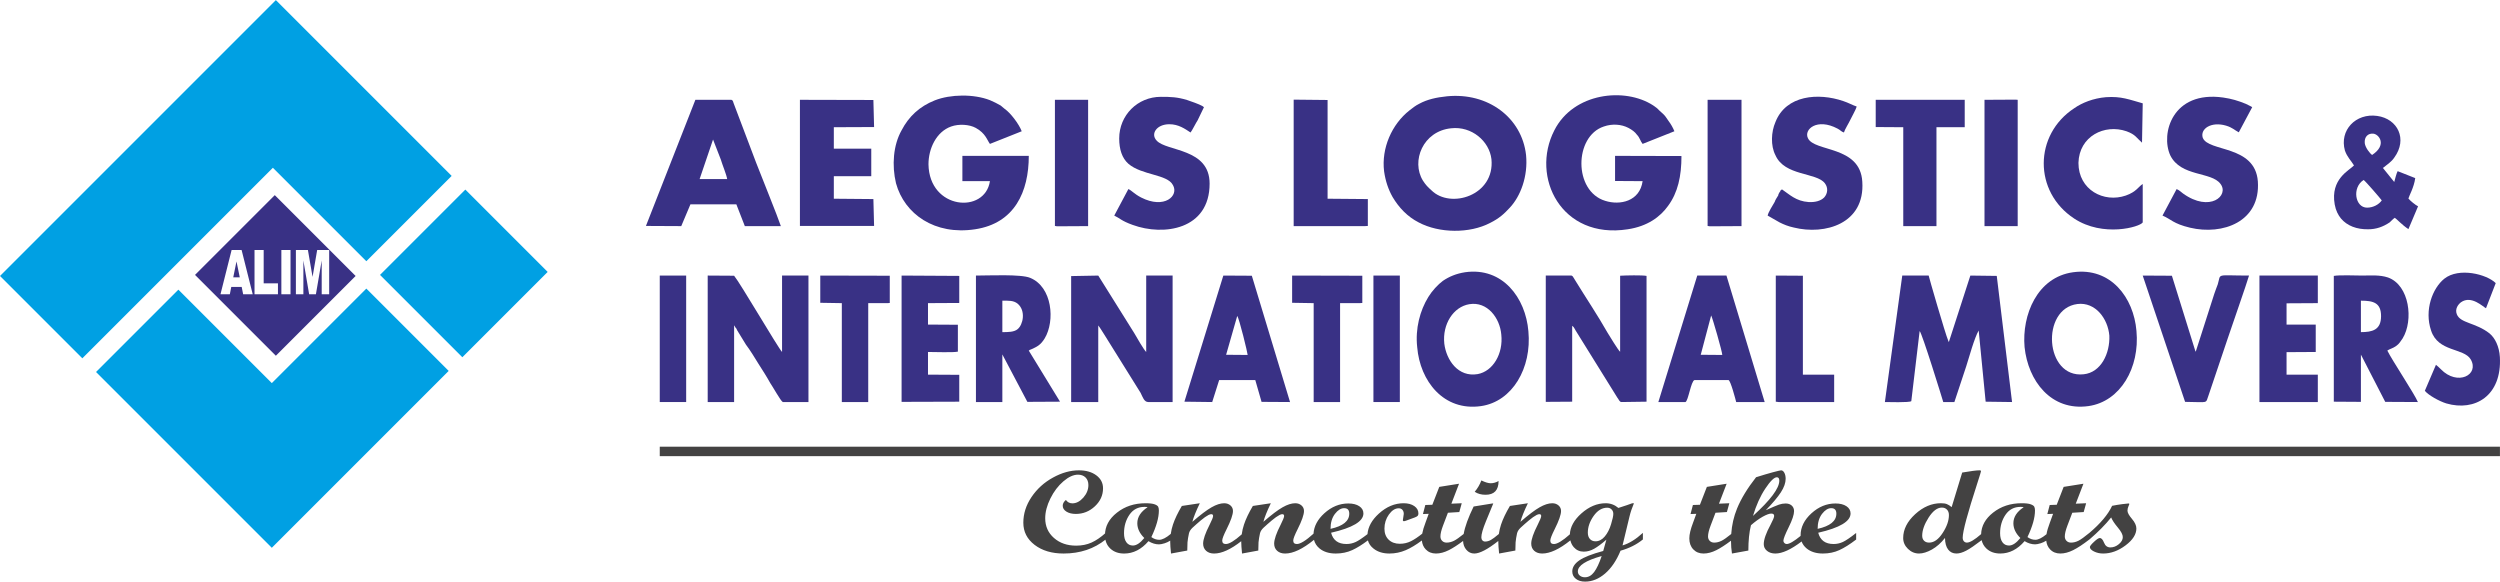
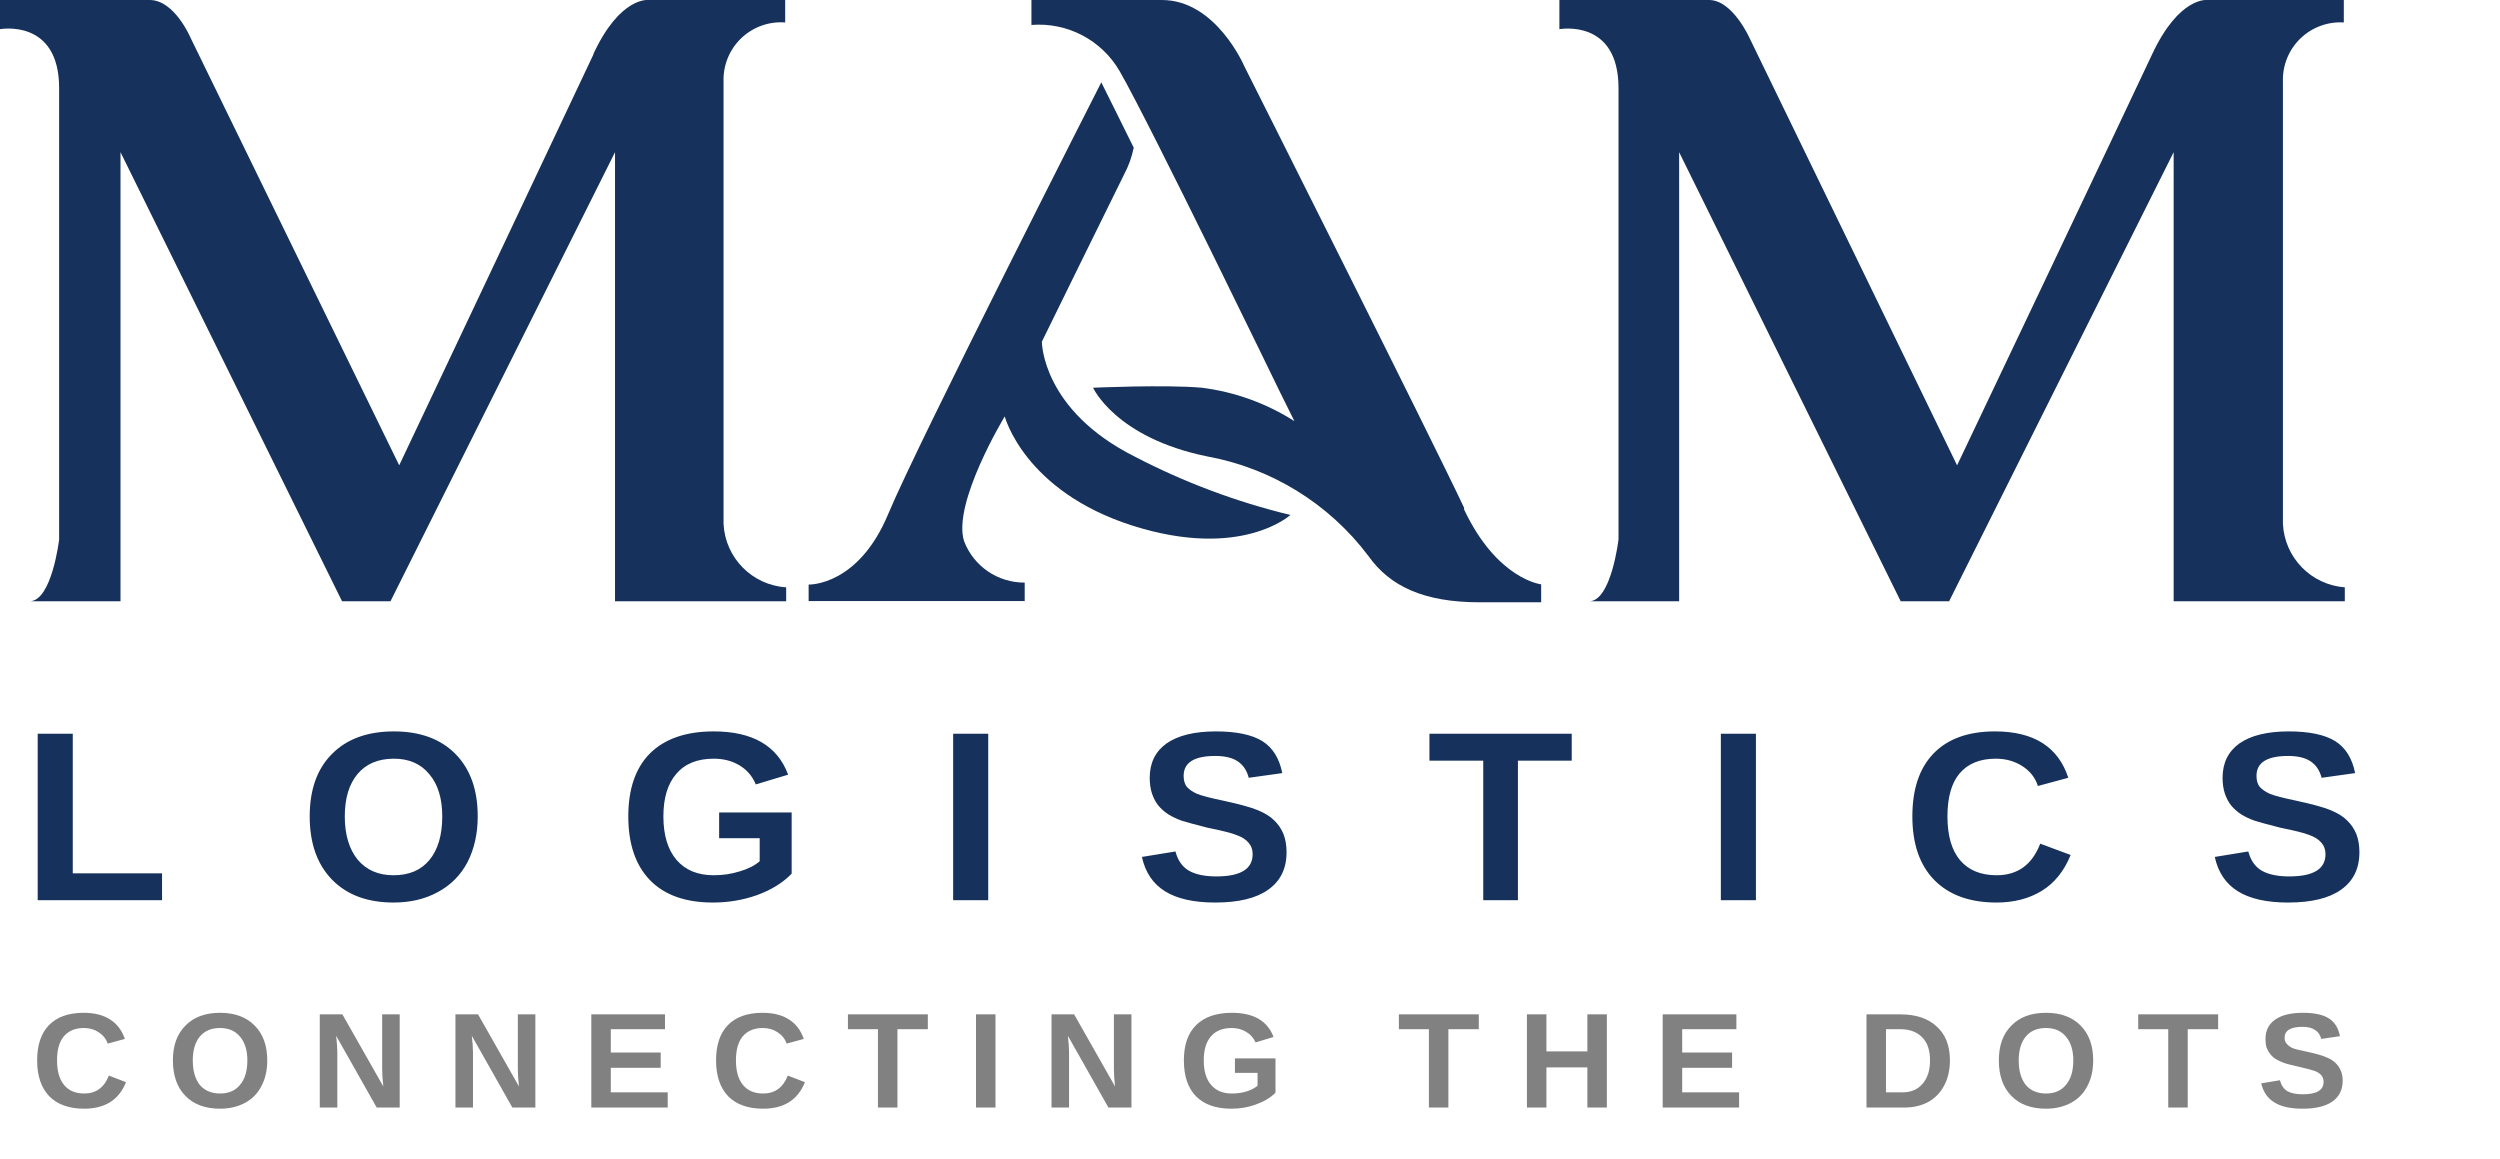
- <svg xmlns="http://www.w3.org/2000/svg" xml:space="preserve" width="5.041in" height="1.173in" version="1.1" style="shape-rendering:geometricPrecision; text-rendering:geometricPrecision; image-rendering:optimizeQuality; fill-rule:evenodd; clip-rule:evenodd" viewBox="0 0 4984.67 1159.43">
+ <svg xmlns="http://www.w3.org/2000/svg" viewBox="0 0 100.2 46.43">
  <defs>
-     <style type="text/css">
-    
-     .fil0 {fill:#393185}
-     .fil4 {fill:#FEFEFE;fill-rule:nonzero}
-     .fil1 {fill:#434242;fill-rule:nonzero}
-     .fil3 {fill:#00A0E3;fill-rule:nonzero}
-     .fil2 {fill:#393185;fill-rule:nonzero}
-    
-   </style>
+     <style>.cls-1{font-size:5.43px;fill:#818181;letter-spacing:0.28em;}.cls-1,.cls-3{font-family:Arial-BoldMT, Arial;font-weight:700;}.cls-2,.cls-3{fill:#16325c;}.cls-3{font-size:9.69px;letter-spacing:0.54em;}</style>
  </defs>
-   <g id="Layer_x0020_1">
-     <g id="_1873496474656">
-       <path class="fil0" d="M2885.02 191.79c-21.12,2.09 -39.41,6.29 -54.92,14.7 -8.46,4.2 -12.67,8.06 -19.73,13.31 -35.2,27.67 -56.32,75.3 -50.68,121.54 2.81,19.62 8.44,36.07 16.88,51.13 12.69,21.37 29.59,39.24 52.12,50.78 40.85,21.72 101.41,22.42 142.25,1.07 18.3,-9.11 28.17,-18.22 39.44,-30.49 21.11,-22.42 36.6,-62.34 32.37,-105.06 -8.44,-74.63 -76.05,-125.06 -157.75,-116.99zm8.46 63.74c40.83,-4.54 76.04,25.57 80.27,61.65 7.04,72.5 -81.68,99.82 -119.71,62 -7.04,-6.3 -11.27,-10.51 -16.91,-19.25 -23.94,-38.9 0,-98.79 56.34,-104.39z" />
-       <path class="fil0" d="M2051.26 310.53l-132.39 0 0 50.44 54.92 0c-9.85,65.84 -121.12,57.08 -122.52,-33.64 0,-31.18 15.5,-64.79 45.07,-75.29 15.5,-5.62 36.63,-4.22 49.3,2.8 19.71,10.86 22.54,24.51 28.16,31.86l63.39 -25.21c-5.64,-14.71 -22.54,-36.79 -33.8,-44.48 -2.83,-2.44 -5.64,-4.54 -8.46,-7.01 -7.04,-3.85 -14.07,-7.69 -21.13,-10.51 -32.38,-12.61 -78.86,-11.89 -109.85,0.35 -30.98,12.27 -52.11,32.58 -66.19,59.54 -16.9,29.78 -19.73,70.4 -11.26,105.78 16.9,61.65 77.45,104.03 157.74,91.75 78.86,-11.89 107.03,-74.93 107.03,-146.39z" />
-       <path class="fil0" d="M3352.62 310.88l-132.41 -0.35 0 50.09 54.94 0.35c-5.63,40.27 -45.07,48.68 -74.65,39.22 -63.37,-19.27 -61.97,-128.55 -2.82,-148.15 16.92,-5.97 35.22,-4.57 49.3,2.8 7.04,3.84 12.67,7.71 16.9,13.65 5.64,5.62 7.04,13.31 11.27,18.2l63.38 -25.21c-2.81,-7 -7.04,-14.36 -11.27,-19.96 -5.63,-8.06 -7.04,-11.21 -14.08,-17.18 -9.86,-8.39 -4.23,-5.59 -16.9,-14.36 -56.34,-36.78 -159.15,-25.57 -197.18,49.74 -47.88,93.17 14.1,217.85 146.47,197.19 39.44,-5.94 64.78,-24.85 80.28,-46.57 19.71,-26.61 26.77,-59.54 26.77,-99.47z" />
-       <path class="fil0" d="M1287.91 450.27l70.41 0.35 18.32 -43.44 91.55 0 16.9 43.44 71.83 0c-5.65,-17.51 -40.85,-104.38 -49.29,-126.43l-45.07 -119.1c-1.41,-4.56 -1.41,-4.91 -4.23,-6.31l-71.84 0 -98.58 251.49zm133.81 -172.32l15.49 39.92c2.81,9.81 11.25,29.78 12.67,38.87l-54.93 0 26.77 -78.79z" />
-       <path class="fil0" d="M4339.91 376.72l-28.17 52.88c16.9,7.02 21.14,16.13 54.93,24.17 64.78,15.43 140.83,-11.55 135.19,-92.45 -5.63,-72.85 -98.58,-58.15 -109.85,-86.86 -5.63,-17.87 16.9,-32.93 46.47,-24.17 12.67,3.85 15.5,8.05 25.36,13.31l26.75 -50.11c0,-0.33 -1.41,-0.68 -2.81,-1.74l-9.86 -4.89c-15.5,-6.32 -28.17,-10.16 -45.07,-12.61 -101.41,-14.36 -125.34,72.15 -105.61,115.25 21.11,43.06 81.68,32.21 99.98,56.73 18.3,23.46 -21.14,57.8 -74.64,19.27 -4.23,-3.14 -7.04,-6.31 -12.67,-8.76z" />
-       <path class="fil0" d="M2231.54 275.85c0,21.7 5.63,39.23 18.3,50.44 26.76,23.11 77.47,20.67 88.74,42.37 12.67,21.37 -16.9,48.69 -63.38,24.87 -14.09,-7.35 -18.32,-13.66 -25.36,-16.8l-28.17 52.88c11.27,5.27 14.1,10.51 36.63,18.57 61.97,22.77 153.51,9.46 153.51,-82.31 0,-71.11 -85.92,-63.75 -105.64,-85.82 -12.67,-13.31 0,-32.58 25.35,-32.58 18.32,0 31,9.11 42.26,16.47 2.81,-3.15 11.27,-20.32 14.08,-24.17 4.23,-8.41 8.46,-17.53 12.67,-26.28l-2.81 -2.1c-7.04,-4.2 -23.94,-9.79 -30.98,-12.26 -19.72,-5.94 -32.4,-6.3 -52.12,-6.3 -46.47,0 -83.08,36.77 -83.08,83.01z" />
-       <path class="fil0" d="M3552.61 377.07l0 0.7 -1.42 1.05c0,0.35 0,0.7 -1.4,0.7 0,1.05 0,2.11 -1.41,3.17 -1.4,2.8 -2.8,4.55 -2.8,6.65 -2.83,4.9 -5.66,8.41 -7.05,12.96 -4.22,7.37 -12.67,20.32 -14.08,27.31l23.94 13.66c8.44,4.21 16.9,7.71 28.17,10.16 61.97,15.42 142.25,-7.34 136.62,-91.41 -4.23,-72.5 -95.78,-58.84 -108.45,-86.86 -8.46,-17.52 18.31,-40.64 59.15,-18.92 5.64,2.8 7.05,5.97 12.68,7.71 1.42,-5.61 9.86,-18.92 12.69,-25.22 2.81,-6.31 11.27,-20.32 12.67,-26.61 -7.04,-2.12 -16.9,-7.71 -26.76,-10.86 -49.28,-16.83 -114.08,-12.27 -135.22,42.03 -8.44,19.27 -9.84,46.93 0,65.85 18.32,42.02 81.7,33.96 98.6,56.03 7.04,9.11 5.63,20.67 -1.4,28.36 -7.05,7.01 -18.32,9.81 -30.99,9.11 -25.35,-1.75 -38.03,-15.06 -53.52,-25.57z" />
-       <path class="fil0" d="M4693.54 329.6c-9.05,9.78 -47.48,26.94 -38.44,77.81 2.26,12.46 6.78,20.88 12.43,27.95 12.45,14.83 31.66,21.91 54.27,21.56 15.83,0 29.4,-4.71 42.97,-13.8 3.39,-3.03 6.77,-7.08 10.16,-9.1 3.4,2.02 14.7,14.49 27.13,22.57l19.24 -45.47c-4.54,-2.02 -15.83,-11.12 -19.24,-15.51 1.13,-5.04 11.31,-22.57 13.58,-40.74l-35.04 -13.83c-2.26,3.72 -5.66,17.53 -6.8,21.57l-22.6 -27.96c1.13,-0.67 1.13,-1.01 2.26,-1.69 6.79,-5.72 14.7,-10.44 20.34,-18.85 27.14,-37.05 6.8,-77.49 -33.91,-83.2 -42.96,-6.06 -75.75,28.63 -64.44,69.05 4.52,13.14 12.45,20.22 18.09,29.65zm26 84.21c-23.74,0 -30.52,-40.09 -6.79,-55.24 3.39,2.02 32.8,36.05 36.19,40.76 -5.66,8.09 -16.97,14.48 -29.4,14.48zm10.16 -105.08c-4.52,-3.03 -13.56,-14.5 -14.7,-23.58 -1.13,-12.81 6.79,-19.89 16.96,-18.88 11.31,1.01 28.28,22.24 -2.26,42.45z" />
-       <polygon class="fil0" points="1594.94,450.27 1742.82,450.27 1741.42,396.69 1662.54,395.99 1662.54,351.15 1737.19,351.15 1737.19,296.15 1662.54,296.15 1662.54,253.43 1742.82,253.08 1741.42,199.13 1594.94,198.78 " />
-       <path class="fil0" d="M4272.3 443.26l0 -76.7c-8.44,5.27 -12.67,15.77 -33.8,23.12 -43.67,15.05 -94.35,-11.21 -94.35,-65.13 1.41,-53.26 52.1,-78.12 95.76,-63.07 18.31,6.66 19.73,12.98 30.99,22.77l1.41 -78.45c-26.75,-7.36 -42.24,-14.36 -73.24,-12.26 -25.34,2.09 -47.88,11.2 -63.37,22.07 -80.28,52.53 -81.68,166.37 0,219.96 57.74,37.82 130.98,16.81 136.61,7.69z" />
-       <polygon class="fil0" points="3739.93,253.08 3794.85,253.44 3794.85,450.62 3861.05,450.62 3861.05,253.44 3917.39,253.44 3917.39,198.78 3739.93,198.78 " />
-       <polygon class="fil0" points="2579.41,450.62 2721.66,450.62 2727.29,450.27 2727.29,396.69 2647.02,395.99 2647.02,199.14 2579.41,198.44 " />
-       <polygon class="fil0" points="3404.73,450.27 3408.96,450.97 3472.34,450.62 3472.34,198.78 3404.73,198.78 " />
-       <polygon class="fil0" points="3956.83,450.62 4018.78,450.62 4023.01,450.62 4023.01,198.79 4018.78,198.44 3956.83,198.79 " />
-       <polygon class="fil0" points="2103.37,450.27 2107.6,450.97 2169.56,450.62 2169.56,198.78 2103.37,198.78 " />
-       <g>
-         <path class="fil0" d="M3758.22 801.38c5.54,0 48.48,1.4 52.65,-1.75l16.63 -139.74c4.15,1.74 45.72,136.59 47.1,141.49l22.17 0 23.56 -71.1c5.54,-17.51 16.63,-57.8 24.93,-71.46l13.86 141.86 52.65 0.7 -30.49 -251.49 -52.65 -0.68 -42.94 132.73 -1.39 -3.49c-5.53,-12.61 -38.8,-127.86 -38.8,-129.24l-52.64 0 -34.64 252.17z" />
-         <path class="fil0" d="M2135.73 550.24l0 251.14 54.04 0 0 -152.72c4.15,5.26 8.31,12.63 12.47,18.92l72.05 115.6c4.17,8.39 6.94,18.2 15.24,18.2l48.5 0 0 -252.17 -52.65 0 0 152.35c-4.15,-3.5 -19.4,-29.76 -23.55,-37.13l-72.05 -115.22 -54.04 1.03z" />
-         <path class="fil0" d="M1411.07 801.38l52.65 0 0 -153.07 2.77 4.56c1.38,1.4 2.77,3.15 2.77,4.55l18.01 29.43c9.71,12.96 16.63,24.87 24.95,38.17 8.3,12.96 16.62,25.92 23.54,38.53 4.15,5.61 20.78,35.73 24.93,37.82l51.27 0 0 -252.17 -52.65 0 0 152.35c-8.3,-8.76 -83.12,-136.95 -95.6,-152.02l-52.65 -0.33 0 252.17z" />
-         <path class="fil0" d="M3082.07 801.03l52.65 -0.35 0 -151.3c4.15,2.8 4.15,5.24 6.92,9.44l83.14 133.81c2.76,3.15 4.14,8.74 8.3,8.74l49.89 -0.7 0 -250.79c-8.31,-1.74 -41.56,-1.05 -52.65,-0.35l0 151.67c-4.16,-3.5 -20.78,-31.19 -24.94,-37.82 -19.4,-34.33 -44.35,-71.46 -65.13,-105.43 -1.39,-2.1 -1.39,-2.45 -2.76,-4.55 -2.77,-3.87 -1.39,-2.81 -4.17,-4.2l-51.25 0 0 251.82z" />
-         <path class="fil0" d="M4133.72 542.55c-72.05,9.8 -102.54,85.46 -97,149.2 6.94,67.26 52.65,128.2 127.47,117.7 63.75,-9.12 102.53,-76.7 95.62,-149.92 -5.55,-66.54 -51.27,-127.14 -126.08,-116.97zm8.3 63.39c36.03,-4.54 60.96,29.41 63.74,63.04 1.39,35.38 -16.63,73.55 -51.27,77.05 -77.6,8.42 -85.9,-130.63 -12.47,-140.09z" />
-         <path class="fil0" d="M2921.34 542.55c-18.01,2.79 -31.87,8.74 -44.35,17.15 -9.69,7.01 -22.17,20.67 -29.09,32.23 -16.62,26.96 -26.33,63.04 -22.18,100.17 5.56,67.26 52.65,128.2 127.49,117.34 62.34,-9.12 101.13,-76 94.21,-149.2 -5.54,-66.56 -51.27,-128.2 -126.09,-117.69zm8.31 63.74c36.03,-5.96 60.98,27.67 63.74,60.59 4.15,38.17 -16.63,73.21 -47.12,78.8 -38.79,6.66 -62.34,-27.66 -66.51,-60.58 -4.15,-38.89 18.02,-73.55 49.89,-78.82z" />
-         <path class="fil0" d="M4653.3 800.68l54.04 0.35 0 -94.22 48.5 94.22 65.11 0.35c-6.92,-16.46 -51.27,-83.01 -60.96,-102.62 4.15,-3.15 11.07,-4.21 18.01,-9.46 5.54,-3.85 8.3,-8.77 12.48,-14.71 22.16,-36.08 13.86,-106.13 -29.1,-121.54 -16.63,-5.61 -34.64,-3.85 -51.27,-3.85 -12.47,0 -45.71,-1.42 -56.8,0.68l0 250.78zm54.04 -201.41c24.94,0 40.18,4.22 40.18,30.83 0,28.01 -18.02,31.88 -40.18,31.88l0 -62.71z" />
-         <path class="fil0" d="M1945.9 550.25l0 251.13 52.65 0 0 -94.92 49.89 94.57 65.11 -0.35 -62.34 -101.92c0,0 1.39,-0.7 1.39,-0.35l0 -0.7c2.77,-1.39 0,0 2.77,-1.06 12.47,-5.6 19.4,-8.75 27.72,-22.4 20.78,-34.68 15.24,-102.29 -29.1,-120.49 -18.02,-7.71 -83.14,-4.54 -108.08,-4.54l0 1.03zm52.65 49.03c12.48,0 22.16,-0.7 30.49,5.97 16.62,14.01 11.07,41.69 0,50.78 -6.94,5.96 -19.4,5.96 -30.49,5.96l0 -62.71z" />
-         <path class="fil0" d="M3306.52 801.38l54.04 0c5.56,-1.75 11.09,-42.02 18.01,-43.77l67.9 0c4.15,1.06 13.86,38.18 15.25,43.77l56.8 0 -76.2 -252.17 -58.2 0 -77.59 252.17zm105.3 -172.67c2.77,4.9 22.17,72.5 22.17,78.79l-42.95 -0.35 20.78 -78.44z" />
-         <path class="fil0" d="M2361.57 800.68l55.41 0.7 13.86 -43.77 72.05 0 12.48 43.42 56.8 0.35 -76.2 -251.84 -56.81 -0.33 -77.6 251.47zm105.3 -170.93c4.15,5.25 20.8,74.25 20.8,77.75l-42.96 -0.35 22.16 -77.4z" />
-         <path class="fil0" d="M4356.78 801.03c48.5,0.35 40.18,4.57 47.12,-14.01l37.41 -111.03c6.92,-21.02 38.79,-111.75 42.95,-126.78 -67.88,0 -55.42,-5.26 -62.34,17.51 -2.77,6.3 -4.15,11.9 -6.93,18.9l-36.04 112.45c-1.38,3.15 0,1.39 -1.38,2.8l-47.09 -151.32 -58.2 -0.33 84.52 251.82z" />
-         <path class="fil0" d="M4856.97 727.13l-22.16 51.83c6.93,8.76 29.1,21.02 42.94,25.22 56.83,16.48 110.87,-15.06 106.69,-92.46 -1.38,-21.37 -9.69,-38.17 -20.78,-47.28 -27.71,-21.72 -58.19,-19.97 -65.11,-38.17 -4.17,-10.51 2.77,-19.62 8.31,-23.82 20.78,-14.71 44.35,9.46 49.88,11.91l19.4 -50.11c-18.01,-17.85 -73.43,-31.86 -102.54,-8.74 -23.54,18.9 -40.18,62.69 -26.32,103.32 13.86,43.09 65.11,34.33 78.97,57.45 18.01,30.84 -26.32,53.93 -59.57,19.62 -4.15,-3.87 -5.54,-5.61 -9.71,-8.76z" />
-         <polygon class="fil0" points="4505.03,801.38 4621.43,801.38 4621.43,746.75 4559.09,746.75 4559.09,701.92 4617.27,701.56 4617.27,646.93 4559.09,646.93 4559.09,604.54 4621.43,604.19 4621.43,549.21 4505.03,549.21 " />
-         <path class="fil0" d="M1797.65 801.03l114.99 -0.35 0 -53.58 -62.34 -0.35 0 -45.19c12.47,0 51.26,1.4 59.58,-0.7l0 -53.58 -59.58 -0.35 0 -42.74 62.34 -0.35 0 -53.95 -114.99 -0.68 0 251.82z" />
-         <polygon class="fil0" points="2576.33,603.49 2619.29,604.19 2619.29,801.38 2671.95,801.38 2671.95,604.19 2710.74,604.19 2716.27,603.84 2716.27,549.54 2576.33,549.21 " />
-         <polygon class="fil0" points="1635.52,603.49 1678.48,604.19 1678.48,801.38 1731.14,801.38 1731.14,604.19 1769.93,604.19 1774.08,603.84 1774.08,549.54 1635.52,549.21 " />
-         <polygon class="fil0" points="3540.68,800.68 3546.23,801.38 3657.08,801.38 3657.08,751.3 3657.08,746.75 3594.71,746.75 3594.71,549.54 3540.68,549.21 " />
-         <polygon class="fil0" points="2738.44,801.38 2791.09,801.38 2791.09,549.21 2738.44,549.21 " />
-         <polygon class="fil0" points="1315.47,550.24 1315.47,801.38 1368.13,801.38 1368.13,549.22 1315.47,549.22 " />
-       </g>
-       <path class="fil1" d="M2204.72 1075.32c-23.22,18.74 -51.23,28.1 -84.03,28.1 -23.48,0 -42.73,-5.73 -57.78,-17.21 -15.01,-11.49 -22.53,-26.2 -22.53,-44.21 0,-17.93 5.42,-35 16.31,-51.16 10.88,-16.16 25.07,-29.09 42.68,-38.77 17.57,-9.69 34.82,-14.53 51.78,-14.53 14.19,0 25.78,3.32 34.71,9.95 8.97,6.65 13.44,15.26 13.44,25.9 0,13.82 -5.42,25.77 -16.25,35.88 -10.8,10.12 -23.49,15.2 -37.98,15.2 -7.63,0 -13.89,-1.54 -18.8,-4.61 -4.88,-3.06 -7.33,-7 -7.33,-11.79 0,-4.14 2.11,-7.98 6.31,-11.49 3.17,4.52 7.49,6.8 12.94,6.8 7.82,0 15.1,-3.83 21.84,-11.44 6.7,-7.63 10.08,-15.98 10.08,-25.03 0,-6.33 -1.91,-11.37 -5.68,-15.13 -3.75,-3.71 -8.77,-5.58 -15.03,-5.58 -9.1,0 -18.82,4.41 -29.15,13.28 -10.34,8.83 -18.97,20.19 -25.88,34.1 -6.88,13.86 -10.35,27.05 -10.35,39.59 0,15.93 5.83,29.02 17.41,39.21 11.6,10.23 26.34,15.34 44.25,15.34 11.38,0 21.61,-2.07 30.69,-6.16 9.14,-4.14 18.57,-10.59 28.35,-19.37l0 13.13zm2006.52 -67.03c6.78,-1.37 13.61,-2.49 20.47,-3.36 6.83,-0.89 10.94,-1.32 12.33,-1.32 0.97,0 1.46,0.32 1.46,0.9 0,1.17 -0.41,2.34 -1.21,3.56 -1.59,3.51 -2.4,6.86 -2.4,10.04 0.09,3.97 3.06,9.37 8.92,16.23 5.88,6.88 8.83,13.24 8.83,19.14 0,11.64 -7.17,22.89 -21.56,33.71 -14.35,10.8 -29.26,16.23 -44.67,16.23 -6.66,0 -12.72,-1.35 -18.25,-4.09 -5.47,-2.74 -8.22,-5.66 -8.22,-8.79 0,-1.83 2.7,-5.31 8.17,-10.38 5.42,-5.13 9.33,-7.67 11.69,-7.67 3.11,0 5.92,3.12 8.39,9.39 2.45,6.24 6.66,9.37 12.64,9.37 6.02,0 11.64,-2.15 16.86,-6.48 5.27,-4.34 7.88,-8.99 7.88,-14 0.11,-4.79 -3.21,-11.2 -9.88,-19.17 -6.72,-8 -11.14,-14.7 -13.3,-20.11 -11.39,14.24 -25.79,28.85 -43.24,43.82l-0.39 0 0 0.23c-12.33,9.52 -23.02,16.55 -31.99,21.07 -9.03,4.54 -17.61,6.8 -25.74,6.8 -8.44,0 -15.25,-2.78 -20.47,-8.32 -4.33,-4.56 -6.87,-10.31 -7.63,-17.25 -3.78,2.33 -7.48,4.04 -11.06,5.14 -4.72,1.46 -8.42,2.15 -11.14,2.15 -7.02,0 -14.05,-2.15 -20.96,-6.41 -14.1,16.45 -30.31,24.69 -48.51,24.69 -11.4,0 -20.57,-3.31 -27.65,-9.99 -4.82,-4.54 -7.98,-10.09 -9.51,-16.63 -13.31,10.2 -23.49,17.16 -30.64,20.84 -7.36,3.87 -13.88,5.78 -19.61,5.78 -6.91,0 -12.44,-2.66 -16.49,-7.91 -4.07,-5.28 -6.18,-13.01 -6.28,-23.16 -8.02,10.15 -16.76,17.88 -26.18,23.16 -9.43,5.26 -18.02,7.91 -25.63,7.91 -8.33,0 -15.66,-3.07 -22.04,-9.25 -6.36,-6.17 -9.53,-13.4 -9.53,-21.63 0,-17.11 7.97,-32.93 23.88,-47.54 15.91,-14.56 33.02,-21.86 51.32,-21.86 5.07,0 9.08,0.59 11.94,1.76 2.92,1.17 6.08,3.2 9.5,6.01l21.01 -68.93c17.11,-2.95 28.6,-4.44 34.57,-4.44 1.95,0 2.92,0.62 2.92,1.84 0,0.82 -2.41,8.74 -7.28,23.75 -19.48,59.98 -29.21,96.22 -29.21,108.76 0,2.95 0.81,5.31 2.36,7.1 1.55,1.76 3.61,2.65 6.12,2.65 5.87,0 15.28,-5.61 28.24,-16.86 0.63,-16.58 8.55,-30.82 23.79,-42.83 15.86,-12.54 34.82,-18.79 56.9,-18.79 8.33,0 14.38,0.7 18.26,2.14 3.92,1.42 6.26,3.09 7.17,5.01 0.84,1.95 1.31,4.38 1.31,7.3 0,14.42 -5.02,32.09 -15,53.03 4.96,3.59 10.22,5.4 15.69,5.4 5.89,0 13.34,-3.7 22.25,-11.08 1.08,-6.54 3.34,-14.27 6.78,-23.22l6.38 -17.48 -11.49 0.47 4.72 -18.05 14 -0.47 13.83 -35.66 39.43 -6.28 -15.28 39.79 20.66 -0.9 -4.87 17.57 -22.74 1.41 -9.83 25.9c-3.36,8.9 -5.08,16.02 -5.08,21.36 0,3.59 1.16,6.57 3.47,8.83 2.27,2.31 5.27,3.43 8.88,3.43 5.03,0 9.95,-1.23 14.86,-3.71 4.91,-2.49 12.08,-7.65 21.61,-15.5l0 0.04c22.36,-18.95 37.52,-37.01 45.49,-54.18zm-176.26 2.82c-1.5,-0.46 -3.61,-0.7 -6.31,-0.7 -12.74,0 -22.73,5.23 -29.95,15.73 -7.17,10.47 -10.78,22.73 -10.78,36.75 0,7.77 1.56,13.82 4.72,18.12 3.11,4.34 7.47,6.48 13.08,6.48 6.94,0 14.49,-4.99 22.63,-15.03 -9.27,-9.1 -13.94,-18.9 -13.94,-29.41 0,-12.34 6.87,-22.99 20.56,-31.94zm-188.43 70.52c9.58,0 18.52,-6.36 26.84,-19.13 8.33,-12.73 12.5,-24.68 12.5,-35.8 0,-4.52 -1.3,-8.16 -3.92,-10.85 -2.61,-2.71 -5.97,-4.02 -10.19,-4.02 -9.08,0 -17.91,6.68 -26.44,19.98 -8.47,13.33 -12.74,25.4 -12.74,36.14 0,4.21 1.25,7.56 3.77,10.04 2.45,2.45 5.86,3.66 10.17,3.66zm-145.67 -6.08c-12.45,9.52 -23.58,16.55 -33.51,21.07 -9.88,4.54 -20.82,6.8 -32.76,6.8 -13.3,0 -24.02,-3.31 -32.21,-9.95 -4.85,-3.97 -8.27,-8.66 -10.25,-14.08 -21.01,16.03 -38.46,24.04 -52.38,24.04 -6.66,0 -12.19,-1.76 -16.55,-5.31 -4.38,-3.54 -6.52,-8.03 -6.52,-13.43 0,-9.13 4.51,-22.02 13.53,-38.66 4.78,-8.98 7.19,-14.85 7.19,-17.58 0,-3.12 -1.92,-4.69 -5.72,-4.69 -3.91,0 -9.58,2.09 -17.05,6.21 -7.44,4.2 -15.26,9.85 -23.48,17 -3.47,14.01 -5.17,30.84 -5.17,50.53l-32.71 5.93c-1.23,-7.85 -1.89,-16.37 -1.91,-25.59 -11.08,8.37 -20.77,14.63 -29.01,18.79 -9.03,4.54 -17.61,6.8 -25.74,6.8 -8.42,0 -15.25,-2.78 -20.46,-8.32 -5.27,-5.55 -7.88,-12.84 -7.88,-21.91 0,-7.96 2.52,-18.41 7.53,-31.47l6.38 -17.48 -11.5 0.47 4.72 -18.05 14 -0.47 13.85 -35.66 39.43 -6.28 -15.3 39.79 20.66 -0.9 -4.86 17.57 -22.74 1.41 -9.83 25.9c-3.36,8.9 -5.06,16.02 -5.06,21.36 0,3.59 1.14,6.57 3.45,8.83 2.27,2.31 5.27,3.43 8.88,3.43 5.02,0 9.94,-1.23 14.86,-3.71 4.47,-2.26 10.79,-6.73 19.06,-13.42 1.24,-17.96 5.11,-34.87 11.62,-50.79 8.02,-19.64 20.68,-40.44 37.93,-62.43 12.85,-4.06 23.99,-7.35 33.51,-9.92 9.58,-2.54 15,-3.82 16.41,-3.82 2.5,0 4.64,1.6 6.41,4.79 1.76,3.26 2.65,7.26 2.65,12.07 0,8.14 -3.15,17.1 -9.53,26.96 -6.36,9.8 -16.41,21.71 -29.99,35.62 13.08,-5.86 21.82,-9.53 26.13,-11.06 4.36,-1.52 8.77,-2.3 13.36,-2.3 5,0 9.07,1.4 12.19,4.17 3.05,2.81 4.61,6.48 4.61,11.09 0,6.88 -3.5,17.5 -10.63,31.91 -7.12,14.37 -10.64,23.39 -10.64,27.13 0,1.72 0.65,3.21 1.95,4.53 1.3,1.33 2.86,2 4.61,2 5.38,0 14.62,-5.4 27.75,-16.17l-0.01 -1.06c0,-16.21 7.22,-30.86 21.61,-43.98 14.4,-13.08 30.35,-19.64 47.92,-19.64 9.08,0 16.41,1.83 21.88,5.49 5.45,3.64 8.22,8.45 8.22,14.43 0,15.76 -21.47,28.57 -64.47,38.42 3.91,15 14.16,22.5 30.66,22.5 6.42,0 12.6,-1.37 18.46,-4.06 5.83,-2.71 14.69,-8.68 26.49,-17.97l0 13.13zm-76.75 -21.33c24.88,-5.48 37.32,-15.58 37.32,-30.3 0,-7.32 -3.41,-10.94 -10.19,-10.94 -6.42,0 -12.55,3.83 -18.41,11.44 -5.81,7.66 -8.72,17.58 -8.72,29.8zm-128.87 -25.81c34.96,-31.71 52.43,-55.11 52.43,-70.19 0,-4.55 -1.61,-6.86 -4.86,-6.86 -5.36,0 -13.05,7.53 -23.02,22.56 -10.05,15.08 -18.21,33.25 -24.54,54.49zm-219.49 46.91c-12.46,10.15 -27.29,17.65 -44.61,22.44 -8.12,19.77 -18.45,34.95 -30.94,45.65 -12.5,10.67 -25.74,16.02 -39.73,16.02 -7.67,0 -13.86,-1.87 -18.52,-5.63 -4.72,-3.71 -7.06,-8.63 -7.06,-14.71 0,-8.17 4.65,-15.52 14.03,-21.99 9.34,-6.48 25.24,-12.73 47.65,-18.76l6.33 -22.56c-9.39,8.23 -17.5,14.24 -24.38,18.12 -6.86,3.85 -13.75,5.78 -20.72,5.78 -8.13,0 -14.74,-2.98 -19.96,-8.93 -3.29,-3.8 -5.54,-8.31 -6.74,-13.56 -21.76,17.49 -40.5,26.23 -56.18,26.23 -6.52,0 -11.83,-1.79 -15.85,-5.38 -4.01,-3.59 -6.02,-8.43 -6.02,-14.44 0,-8.21 4.32,-20.74 12.94,-37.65 4.63,-9.1 6.93,-14.88 6.93,-17.33 0,-2.47 -1.25,-3.68 -3.71,-3.68 -1.36,0 -3.17,0.54 -5.42,1.61 -2.06,1.09 -4.47,2.57 -7.23,4.49 -2.46,1.75 -5.16,3.9 -8.22,6.4 -2.61,2.15 -5.47,4.61 -8.55,7.35l-8.23 7.46c-3.61,3.48 -5.86,7.1 -6.77,10.92 -1.45,6.48 -2.42,12.46 -2.9,17.88 -0.31,4.06 -0.47,9.53 -0.47,16.42l-32.41 5.96c-1.05,-10.3 -1.61,-17.95 -1.61,-23 0,-0.69 0.01,-1.38 0.02,-2.06 -21.17,16.7 -37.1,25.06 -47.92,25.06 -6.26,0 -11.53,-2.49 -15.84,-7.48 -4.1,-4.74 -6.25,-10.59 -6.47,-17.6 -10.8,8.11 -20.26,14.21 -28.33,18.28 -9.05,4.54 -17.63,6.8 -25.74,6.8 -8.44,0 -15.26,-2.78 -20.47,-8.32 -4.42,-4.65 -6.97,-10.54 -7.68,-17.67 -11.57,8.64 -22.23,15.05 -31.97,19.24 -10.44,4.49 -21.33,6.75 -32.66,6.75 -12.74,0 -23.28,-3.24 -31.55,-9.72 -5.91,-4.59 -9.69,-10.1 -11.38,-16.49 -11.55,8.68 -21.97,15.15 -31.3,19.41 -9.88,4.54 -20.83,6.8 -32.76,6.8 -13.3,0 -24.02,-3.31 -32.21,-9.95 -5.8,-4.75 -9.57,-10.54 -11.26,-17.37 -22.33,18.23 -41.53,27.33 -57.52,27.33 -6.53,0 -11.85,-1.79 -15.85,-5.38 -4.03,-3.59 -6.02,-8.43 -6.02,-14.44 0,-8.21 4.3,-20.74 12.94,-37.65 4.61,-9.1 6.91,-14.88 6.91,-17.33 0,-2.47 -1.25,-3.68 -3.7,-3.68 -1.35,0 -3.16,0.54 -5.42,1.61 -2.06,1.09 -4.47,2.57 -7.24,4.49 -2.45,1.75 -5.16,3.9 -8.22,6.4 -2.61,2.15 -5.47,4.61 -8.53,7.35l-8.23 7.46c-3.61,3.48 -5.88,7.1 -6.77,10.92 -1.46,6.48 -2.41,12.46 -2.91,17.88 -0.3,4.06 -0.45,9.53 -0.45,16.42l-32.41 5.96c-1.05,-10.3 -1.61,-17.95 -1.61,-23l0.01 -1.61c-20.89,16.41 -38.95,24.6 -54.13,24.6 -6.52,0 -11.83,-1.79 -15.85,-5.38 -4.01,-3.59 -6.02,-8.43 -6.02,-14.44 0,-8.21 4.32,-20.74 12.96,-37.65 4.61,-9.1 6.91,-14.88 6.91,-17.33 0,-2.47 -1.25,-3.68 -3.72,-3.68 -1.35,0 -3.14,0.54 -5.41,1.61 -2.06,1.09 -4.47,2.57 -7.23,4.49 -2.45,1.75 -5.16,3.9 -8.22,6.4 -2.61,2.15 -5.47,4.61 -8.53,7.35l-8.24 7.46c-3.61,3.48 -5.86,7.1 -6.77,10.92 -1.45,6.48 -2.39,12.46 -2.91,17.88 -0.29,4.06 -0.45,9.53 -0.45,16.42l-32.41 5.96c-1.05,-10.3 -1.61,-17.95 -1.61,-23 0,-0.9 0.01,-1.8 0.03,-2.69 -3.85,2.4 -7.62,4.14 -11.27,5.27 -4.72,1.45 -8.44,2.15 -11.13,2.15 -7.02,0 -14.05,-2.15 -20.97,-6.41 -14.1,16.44 -30.29,24.68 -48.51,24.68 -11.38,0 -20.57,-3.31 -27.65,-9.98 -7.07,-6.68 -10.58,-15.52 -10.58,-26.52 0,-17.5 7.92,-32.47 23.83,-44.99 15.85,-12.54 34.82,-18.79 56.89,-18.79 8.33,0 14.39,0.7 18.27,2.14 3.9,1.42 6.25,3.09 7.17,5.01 0.86,1.95 1.3,4.38 1.3,7.3 0,14.41 -5.02,32.1 -15,53.03 4.97,3.6 10.23,5.4 15.69,5.4 6.07,0 13.78,-3.93 23.05,-11.75 0.91,-6.44 2.38,-12.67 4.4,-18.71 3.67,-10.97 9.53,-23.31 17.66,-37.02l35.82 -5.4c-7.52,15.61 -12.49,27.99 -14.86,37.06 16.05,-13.94 28.85,-23.63 38.29,-28.97 9.48,-5.4 17.86,-8.09 25.22,-8.09 4.97,0 9.13,1.49 12.5,4.41 3.32,2.92 4.96,6.59 4.96,11 0,7.31 -4.22,19.42 -12.69,36.34 -5.83,11.59 -8.73,19.12 -8.73,22.61 0,4.64 2.4,6.95 7.23,6.95 6.7,0 17.27,-6.42 31.68,-19.25 0.9,-6.77 2.42,-13.32 4.54,-19.65 3.66,-10.97 9.52,-23.31 17.64,-37.02l35.84 -5.4c-7.54,15.61 -12.49,27.99 -14.86,37.06 16.05,-13.94 28.84,-23.63 38.27,-28.97 9.5,-5.4 17.86,-8.09 25.24,-8.09 4.96,0 9.13,1.49 12.5,4.41 3.3,2.92 4.96,6.59 4.96,11 0,7.31 -4.22,19.42 -12.69,36.34 -5.83,11.59 -8.74,19.12 -8.74,22.61 0,4.64 2.41,6.95 7.24,6.95 6.93,0 17.98,-6.87 33.16,-20.59 0.94,-14.88 8.13,-28.4 21.52,-40.62 14.41,-13.08 30.35,-19.64 47.9,-19.64 9.08,0 16.41,1.83 21.88,5.49 5.46,3.64 8.22,8.45 8.22,14.43 0,15.76 -21.47,28.57 -64.45,38.42 3.91,15 14.14,22.5 30.65,22.5 6.42,0 12.59,-1.37 18.46,-4.06 5.3,-2.47 13.15,-7.66 23.43,-15.6 1.22,-14.66 8.79,-28.31 22.65,-40.91 15.21,-13.82 31.71,-20.74 49.43,-20.74 8.67,0 15.8,1.88 21.27,5.67 5.47,3.79 8.22,8.67 8.22,14.73 0,2.1 -0.5,3.7 -1.55,4.79 -1,1.05 -2.95,2.11 -5.78,3.2l-17.05 6.28c-2.05,0.75 -3.56,1.14 -4.56,1.14 -1.35,0 -2.06,-0.74 -2.06,-2.3 0,-0.59 0.3,-2.58 0.9,-5.97 0.61,-3.4 0.91,-5.47 0.91,-6.26 0,-3.36 -0.91,-6.05 -2.72,-8.12 -1.8,-2.07 -4.25,-3.09 -7.27,-3.09 -7.17,0 -13.69,4.14 -19.66,12.42 -5.91,8.28 -8.89,17.74 -8.89,28.3 0,9.14 2.83,16.42 8.39,21.88 5.56,5.43 13.05,8.17 22.38,8.17 7.92,0 15.39,-1.76 22.41,-5.31 6.51,-3.29 13.9,-8.24 22.11,-14.82 1.14,-6.3 3.34,-13.67 6.59,-22.13l6.37 -17.48 -11.48 0.47 4.7 -18.05 14.02 -0.47 13.83 -35.66 39.43 -6.28 -15.3 39.79 20.68 -0.9 -4.88 17.57 -22.72 1.41 -9.83 25.9c-3.36,8.9 -5.07,16.02 -5.07,21.36 0,3.59 1.16,6.57 3.47,8.83 2.25,2.31 5.27,3.43 8.88,3.43 5.02,0 9.92,-1.23 14.84,-3.71 4.49,-2.27 10.84,-6.75 19.14,-13.47 2.55,-14.64 9.18,-32.91 19.88,-54.79l37.37 -6.05 1.77 0 -14.7 35.77c-6.07,14.8 -9.08,25.35 -9.08,31.68 0,2.54 0.7,4.56 2.11,6.13 1.44,1.56 3.21,2.34 5.38,2.34 3.84,0 7.67,-1.05 11.53,-3.2 3.47,-1.92 8.78,-5.88 15.87,-11.83 0.91,-6.51 2.39,-12.82 4.43,-18.93 3.67,-10.97 9.53,-23.31 17.66,-37.02l35.82 -5.4c-7.53,15.61 -12.5,27.99 -14.86,37.06 16.05,-13.94 28.85,-23.63 38.29,-28.97 9.48,-5.4 17.86,-8.09 25.22,-8.09 4.97,0 9.13,1.49 12.5,4.41 3.31,2.92 4.96,6.59 4.96,11 0,7.31 -4.22,19.42 -12.69,36.34 -5.83,11.59 -8.72,19.12 -8.72,22.61 0,4.64 2.39,6.95 7.22,6.95 6.71,0 17.31,-6.45 31.77,-19.32 0.72,-14.72 8.32,-28.58 22.82,-41.53 15.25,-13.63 31.46,-20.46 48.65,-20.46 9.49,0 17.9,3.13 25.29,9.37 4.41,-1.25 10.19,-3.13 17.19,-5.63l10.49 -3.75 3.36 0c-3.86,9.06 -6.83,17.88 -8.88,26.47l-13.89 57.64c13.19,-3.91 26.68,-12.26 40.59,-25.07l0 13.13zm-94.57 3.75c6.92,0 13.08,-3.21 18.5,-9.64 5.38,-6.41 9.6,-14.58 12.55,-24.46 3.02,-9.83 4.47,-16.7 4.47,-20.54 0,-3.59 -1.11,-6.56 -3.41,-8.84 -2.3,-2.36 -5.17,-3.52 -8.63,-3.52 -10.39,0 -19.41,5.46 -27.19,16.4 -7.72,10.94 -11.58,22.08 -11.58,33.39 0,5.26 1.4,9.49 4.17,12.57 2.81,3.09 6.52,4.65 11.13,4.65zm12.33 29.37c-31.65,8.81 -47.51,19.05 -47.51,30.66 0,3.42 1.3,6.24 3.97,8.38 2.66,2.18 6.02,3.29 10.13,3.29 7.08,0 13.19,-3.47 18.41,-10.44 5.17,-6.95 10.19,-17.57 15,-31.9zm-205.57 -149.57c0,18.27 -8.69,27.4 -25.99,27.4 -8.42,0 -15.6,-1.99 -21.58,-5.93 5.68,-6.72 10.08,-14.24 13.25,-22.65 7.72,3.75 13.94,5.61 18.6,5.61 5.28,0 10.55,-1.49 15.71,-4.44zm-335.04 95.36c24.88,-5.48 37.34,-15.58 37.34,-30.3 0,-7.32 -3.41,-10.94 -10.19,-10.94 -6.43,0 -12.54,3.83 -18.41,11.44 -5.83,7.66 -8.74,17.58 -8.74,29.8zm-364.72 -43.12c-1.5,-0.46 -3.59,-0.7 -6.31,-0.7 -12.75,0 -22.72,5.22 -29.96,15.73 -7.17,10.47 -10.78,22.73 -10.78,36.75 0,7.77 1.55,13.83 4.72,18.12 3.11,4.34 7.47,6.48 13.08,6.48 6.92,0 14.49,-4.99 22.63,-15.03 -9.28,-9.1 -13.94,-18.9 -13.94,-29.4 0,-12.34 6.86,-22.99 20.56,-31.95z" />
-       <polygon class="fil1" points="1315.47,909.28 4984.56,909.28 4984.56,890.42 1315.47,890.42 " />
-       <g>
-         <polygon class="fil2" points="547.89,388.85 709.07,550.03 550.03,709.07 388.85,547.89 " />
-         <polygon class="fil3" points="541.96,1091.99 377.78,927.81 191.45,741.48 355.63,577.31 541.96,763.64 730.42,575.18 894.59,739.35 706.13,927.81 541.96,1091.99 " />
-         <polygon class="fil3" points="1091.98,541.96 921.87,712.07 757.7,547.9 927.81,377.79 " />
-         <polygon class="fil3" points="900.53,350.5 730.42,520.61 544.09,334.28 164.17,714.2 -0,550.03 379.92,170.11 550.03,0 550.03,0 714.2,164.17 " />
-         <path class="fil4" d="M481.89 571.85l-20.77 0 -2.85 14.58 -18.65 0 22.2 -88.25 19.89 0 22.17 88.25 -19.09 0 -2.9 -14.58zm-3.83 -19.08l-6.52 -31.73 -6.47 31.73 12.99 0zm29.43 -54.59l18.25 0 0 66.51 28.46 0 0 21.74 -46.71 0 0 -88.25zm53.51 0l18.27 0 0 88.25 -18.27 0 0 -88.25zm28.96 0l23.97 0 9.28 53.68 9.2 -53.68 23.91 0 0 88.25 -14.89 0 0 -67.31 -11.54 67.31 -13.51 0 -11.49 -67.31 0 67.31 -14.93 0 0 -88.25z" />
-       </g>
+   <g id="Layer_2" data-name="Layer 2">
+     <g id="Layer_1-2" data-name="Layer 1">
+       <text class="cls-1" transform="translate(1.27 44.39)">CONNECTING THE DOTS</text>
+       <path class="cls-2" d="M23.79,2.17C22.7,4.49,16,18.65,16,18.65L7.64,1.52S7,0,6,0H0V1.17S2.37.73,2.37,3.53V21.62S2.08,24.1,1.18,24.1H4.83v-18l8.88,18h1.94l9-18v18h6.86v-.56A2.68,2.68,0,0,1,29,21V3.27A2.3,2.3,0,0,1,31.47.9V0H26s-1.14-.16-2.22,2.17" />
+       <path class="cls-2" d="M93.94.9V0H88.48s-1.13-.16-2.22,2.17-7.82,16.48-7.82,16.48L70.12,1.52S69.44,0,68.5,0h-6V1.17s2.37-.44,2.37,2.36V21.62s-.29,2.48-1.18,2.48H67.3v-18l8.88,18h1.94l9-18v18h6.86v-.56A2.68,2.68,0,0,1,91.5,21V3.27A2.3,2.3,0,0,1,93.94.9" />
+       <path class="cls-2" d="M58.68,20.35c-1.33-2.83-8.81-17.7-8.81-17.7S48.74,0,46.57,0H41.34V1a3.74,3.74,0,0,1,3.54,1.86C46.11,5,51.27,15.65,51.27,15.65l.61,1.23a9,9,0,0,0-3.71-1.34c-1.46-.13-4.36,0-4.36,0s.9,2,4.56,2.75a10.44,10.44,0,0,1,6.48,4c.86,1.21,2.22,1.85,4.46,1.85h2.46v-.72s-1.76-.19-3.09-3" />
+       <path class="cls-2" d="M41.76,13.69S44.63,7.84,45.05,7a4,4,0,0,0,.39-1.08c-.46-.94-.9-1.81-1.3-2.62,0,0-7.35,14.44-8.54,17.3s-3.13,2.83-3.19,2.83v.66h8.66v-.74a2.58,2.58,0,0,1-2.43-1.66c-.48-1.52,1.63-5,1.63-5s.78,3,5.13,4.38,6.32-.43,6.32-.43a27.51,27.51,0,0,1-6.24-2.34c-3.71-1.86-3.72-4.58-3.72-4.58" />
+       <text class="cls-3" transform="translate(0.87 36.08)">LOGISTICS</text>
    </g>
  </g>
</svg>
